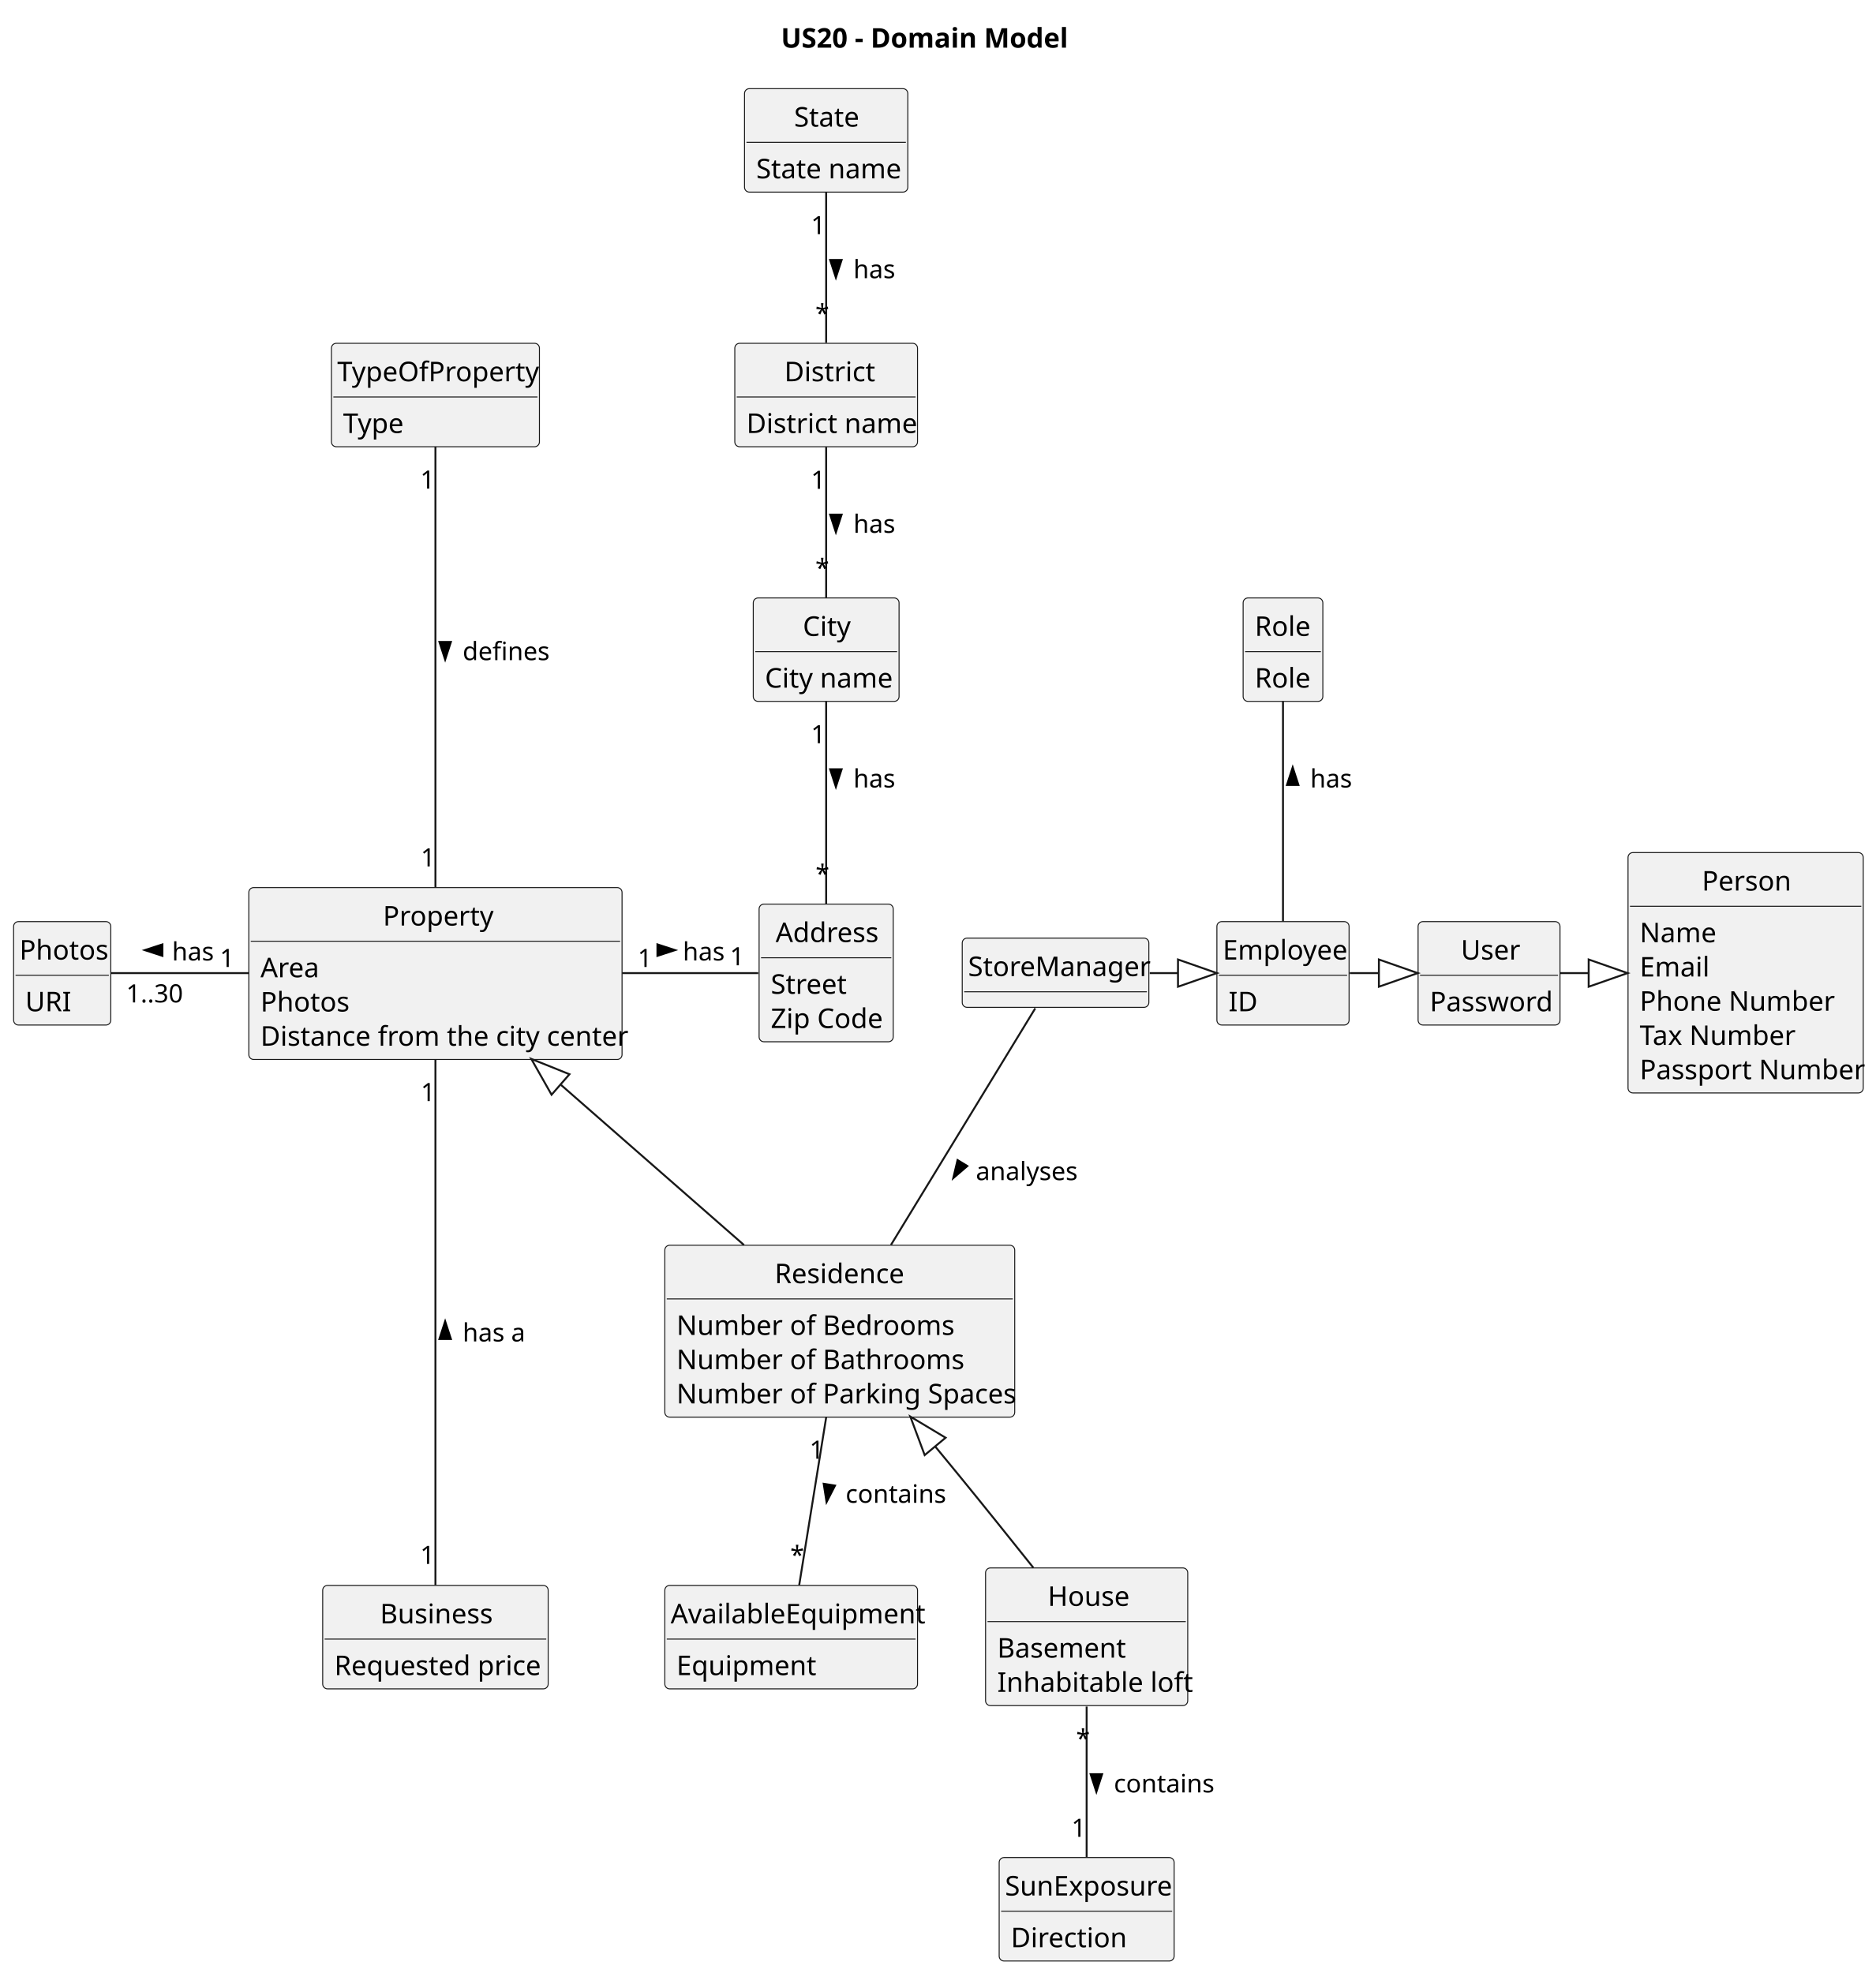
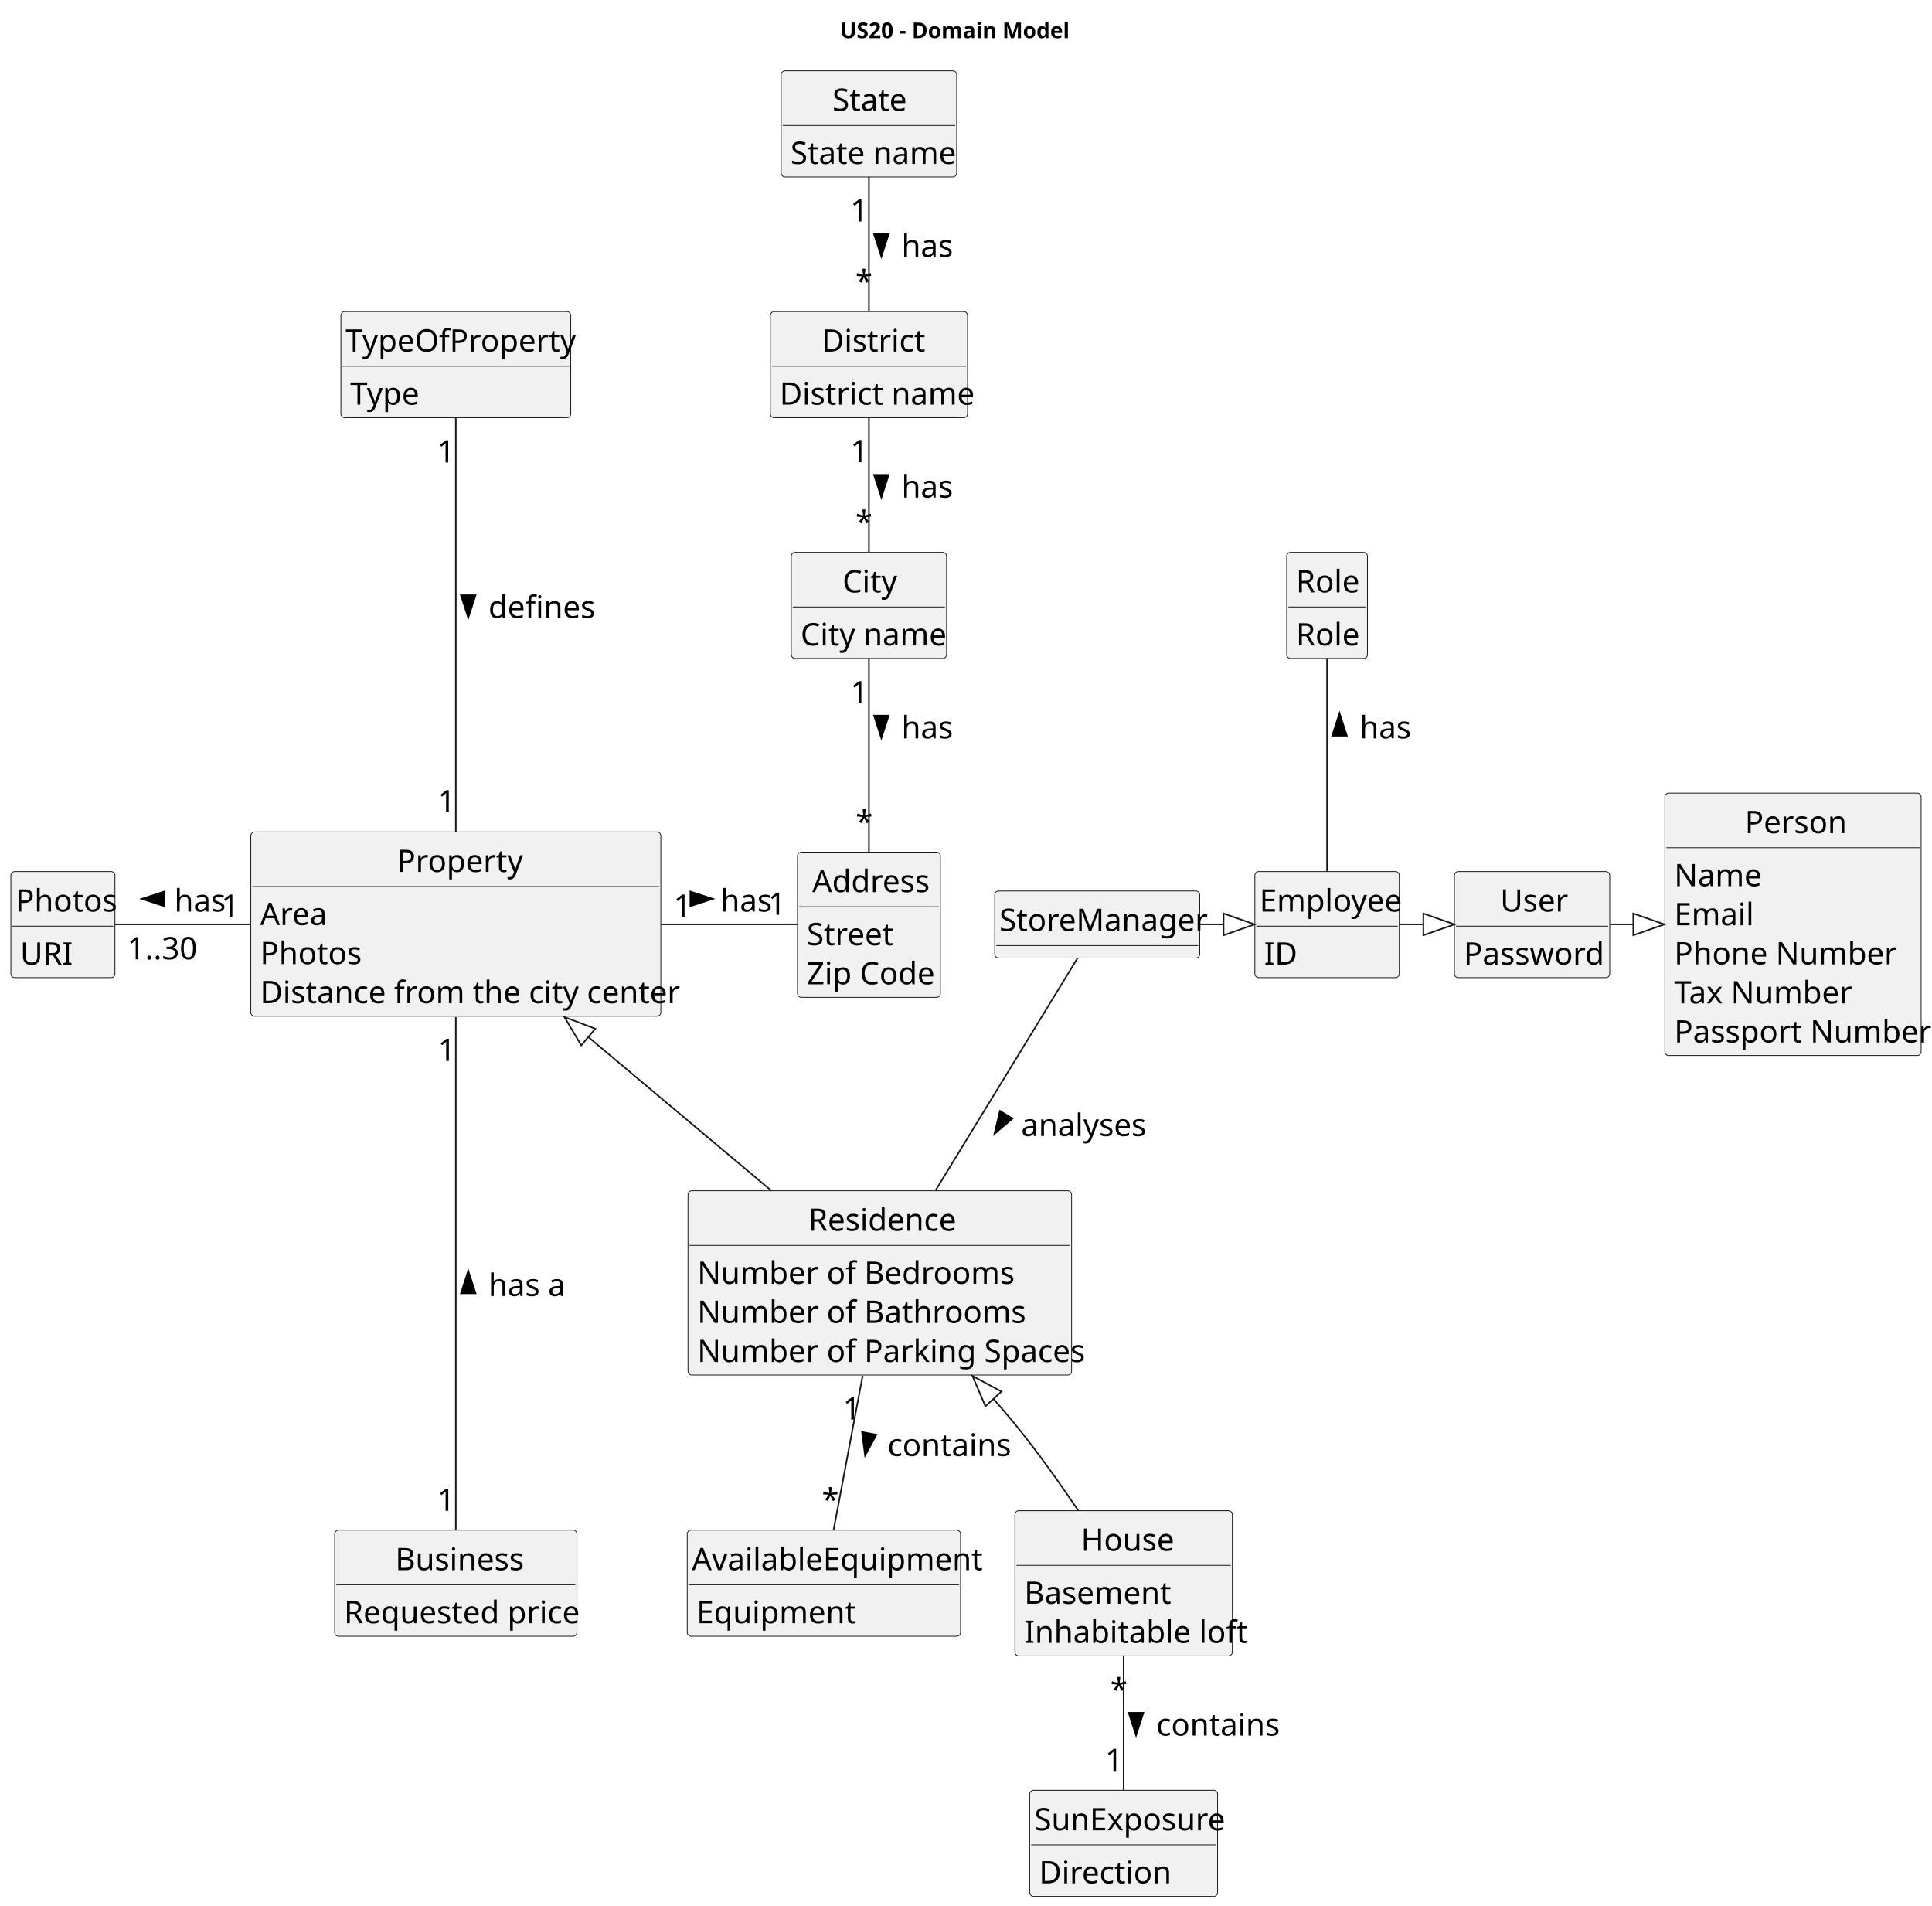
- <svg xmlns="http://www.w3.org/2000/svg" contentStyleType="text/css" height="1015px" preserveAspectRatio="none" style="width:965px;height:1015px;background:#FFFFFF;" version="1.1" viewBox="0 0 965 1015" width="965px" zoomAndPan="magnify">
+ <svg xmlns="http://www.w3.org/2000/svg" contentStyleType="text/css" height="1227px" preserveAspectRatio="none" style="width:1244px;height:1227px;background:#FFFFFF;" version="1.1" viewBox="0 0 1244 1227" width="1244px" zoomAndPan="magnify">
  <defs />
  <g>
-     <rect fill="none" height="27.609" id="_title" style="stroke:none;stroke-width:1.0;" width="158" x="396.75" y="5" />
-     <text fill="#000000" font-family="sans-serif" font-size="14" font-weight="bold" lengthAdjust="spacing" textLength="148" x="401.75" y="24.533">US20 - Domain Model</text>
+     <text fill="#000000" font-family="sans-serif" font-size="14" font-weight="bold" lengthAdjust="spacing" textLength="148" x="541" y="24.533">US20 - Domain Model</text>
    <g id="elem_Employee">
-       <rect codeLine="13" fill="#F1F1F1" height="53.219" id="Employee" rx="2.5" ry="2.5" style="stroke:#181818;stroke-width:0.5;" width="68" x="626" y="474.109" />
-       <text fill="#000000" font-family="sans-serif" font-size="14" lengthAdjust="spacing" textLength="62" x="629" y="493.643">Employee</text>
-       <line style="stroke:#181818;stroke-width:0.5;" x1="627" x2="693" y1="501.719" y2="501.719" />
-       <text fill="#000000" font-family="sans-serif" font-size="14" lengthAdjust="spacing" textLength="13" x="632" y="520.252">ID</text>
+       <rect codeLine="13" fill="#F1F1F1" height="68.312" id="Employee" rx="2.5" ry="2.5" style="stroke:#181818;stroke-width:0.5;" width="93" x="808" y="561.109" />
+       <text fill="#000000" font-family="sans-serif" font-size="20" lengthAdjust="spacing" textLength="87" x="811" y="586.871">Employee</text>
+       <line style="stroke:#181818;stroke-width:0.5;" x1="809" x2="900" y1="596.266" y2="596.266" />
+       <text fill="#000000" font-family="sans-serif" font-size="20" lengthAdjust="spacing" textLength="20" x="814" y="621.027">ID</text>
    </g>
    <g id="elem_Role">
-       <rect codeLine="17" fill="#F1F1F1" height="53.219" id="Role" rx="2.5" ry="2.5" style="stroke:#181818;stroke-width:0.5;" width="41" x="639.5" y="307.609" />
-       <text fill="#000000" font-family="sans-serif" font-size="14" lengthAdjust="spacing" textLength="29" x="645.5" y="327.143">Role</text>
-       <line style="stroke:#181818;stroke-width:0.5;" x1="640.5" x2="679.5" y1="335.219" y2="335.219" />
-       <text fill="#000000" font-family="sans-serif" font-size="14" lengthAdjust="spacing" textLength="29" x="645.5" y="353.752">Role</text>
+       <rect codeLine="17" fill="#F1F1F1" height="68.312" id="Role" rx="2.5" ry="2.5" style="stroke:#181818;stroke-width:0.5;" width="52" x="828.5" y="355.609" />
+       <text fill="#000000" font-family="sans-serif" font-size="20" lengthAdjust="spacing" textLength="40" x="834.5" y="381.371">Role</text>
+       <line style="stroke:#181818;stroke-width:0.5;" x1="829.5" x2="879.5" y1="390.766" y2="390.766" />
+       <text fill="#000000" font-family="sans-serif" font-size="20" lengthAdjust="spacing" textLength="40" x="834.5" y="415.527">Role</text>
    </g>
    <g id="elem_StoreManager">
-       <rect codeLine="21" fill="#F1F1F1" height="35.609" id="StoreManager" rx="2.5" ry="2.5" style="stroke:#181818;stroke-width:0.5;" width="96" x="495" y="482.609" />
-       <text fill="#000000" font-family="sans-serif" font-size="14" lengthAdjust="spacing" textLength="90" x="498" y="502.143">StoreManager</text>
-       <line style="stroke:#181818;stroke-width:0.5;" x1="496" x2="590" y1="510.219" y2="510.219" />
+       <rect codeLine="21" fill="#F1F1F1" height="43.156" id="StoreManager" rx="2.5" ry="2.5" style="stroke:#181818;stroke-width:0.5;" width="132" x="640.5" y="573.609" />
+       <text fill="#000000" font-family="sans-serif" font-size="20" lengthAdjust="spacing" textLength="126" x="643.5" y="599.371">StoreManager</text>
+       <line style="stroke:#181818;stroke-width:0.5;" x1="641.5" x2="771.5" y1="608.766" y2="608.766" />
    </g>
    <g id="elem_Residence">
-       <rect codeLine="25" fill="#F1F1F1" height="88.438" id="Residence" rx="2.5" ry="2.5" style="stroke:#181818;stroke-width:0.5;" width="180" x="342" y="640.609" />
-       <text fill="#000000" font-family="sans-serif" font-size="14" lengthAdjust="spacing" textLength="67" x="398.5" y="660.143">Residence</text>
-       <line style="stroke:#181818;stroke-width:0.5;" x1="343" x2="521" y1="668.219" y2="668.219" />
-       <text fill="#000000" font-family="sans-serif" font-size="14" lengthAdjust="spacing" textLength="133" x="348" y="686.752">Number of Bedrooms</text>
-       <text fill="#000000" font-family="sans-serif" font-size="14" lengthAdjust="spacing" textLength="137" x="348" y="704.361">Number of Bathrooms</text>
-       <text fill="#000000" font-family="sans-serif" font-size="14" lengthAdjust="spacing" textLength="168" x="348" y="721.971">Number of Parking Spaces</text>
+       <rect codeLine="25" fill="#F1F1F1" height="118.625" id="Residence" rx="2.5" ry="2.5" style="stroke:#181818;stroke-width:0.5;" width="247" x="443" y="766.609" />
+       <text fill="#000000" font-family="sans-serif" font-size="20" lengthAdjust="spacing" textLength="92" x="520.5" y="792.371">Residence</text>
+       <line style="stroke:#181818;stroke-width:0.5;" x1="444" x2="689" y1="801.766" y2="801.766" />
+       <text fill="#000000" font-family="sans-serif" font-size="20" lengthAdjust="spacing" textLength="187" x="449" y="826.527">Number of Bedrooms</text>
+       <text fill="#000000" font-family="sans-serif" font-size="20" lengthAdjust="spacing" textLength="192" x="449" y="851.684">Number of Bathrooms</text>
+       <text fill="#000000" font-family="sans-serif" font-size="20" lengthAdjust="spacing" textLength="235" x="449" y="876.84">Number of Parking Spaces</text>
    </g>
    <g id="elem_Property">
-       <rect codeLine="31" fill="#F1F1F1" height="88.438" id="Property" rx="2.5" ry="2.5" style="stroke:#181818;stroke-width:0.5;" width="192" x="128" y="456.609" />
-       <text fill="#000000" font-family="sans-serif" font-size="14" lengthAdjust="spacing" textLength="54" x="197" y="476.143">Property</text>
-       <line style="stroke:#181818;stroke-width:0.5;" x1="129" x2="319" y1="484.219" y2="484.219" />
-       <text fill="#000000" font-family="sans-serif" font-size="14" lengthAdjust="spacing" textLength="30" x="134" y="502.752">Area</text>
-       <text fill="#000000" font-family="sans-serif" font-size="14" lengthAdjust="spacing" textLength="44" x="134" y="520.361">Photos</text>
-       <text fill="#000000" font-family="sans-serif" font-size="14" lengthAdjust="spacing" textLength="180" x="134" y="537.971">Distance from the city center</text>
+       <rect codeLine="31" fill="#F1F1F1" height="118.625" id="Property" rx="2.5" ry="2.5" style="stroke:#181818;stroke-width:0.5;" width="264" x="161.5" y="535.609" />
+       <text fill="#000000" font-family="sans-serif" font-size="20" lengthAdjust="spacing" textLength="76" x="255.5" y="561.371">Property</text>
+       <line style="stroke:#181818;stroke-width:0.5;" x1="162.5" x2="424.5" y1="570.766" y2="570.766" />
+       <text fill="#000000" font-family="sans-serif" font-size="20" lengthAdjust="spacing" textLength="42" x="167.5" y="595.527">Area</text>
+       <text fill="#000000" font-family="sans-serif" font-size="20" lengthAdjust="spacing" textLength="61" x="167.5" y="620.684">Photos</text>
+       <text fill="#000000" font-family="sans-serif" font-size="20" lengthAdjust="spacing" textLength="252" x="167.5" y="645.84">Distance from the city center</text>
    </g>
    <g id="elem_TypeOfProperty">
-       <rect codeLine="37" fill="#F1F1F1" height="53.219" id="TypeOfProperty" rx="2.5" ry="2.5" style="stroke:#181818;stroke-width:0.5;" width="107" x="170.5" y="176.609" />
-       <text fill="#000000" font-family="sans-serif" font-size="14" lengthAdjust="spacing" textLength="101" x="173.5" y="196.143">TypeOfProperty</text>
-       <line style="stroke:#181818;stroke-width:0.5;" x1="171.5" x2="276.5" y1="204.219" y2="204.219" />
-       <text fill="#000000" font-family="sans-serif" font-size="14" lengthAdjust="spacing" textLength="32" x="176.5" y="222.752">Type</text>
+       <rect codeLine="37" fill="#F1F1F1" height="68.312" id="TypeOfProperty" rx="2.5" ry="2.5" style="stroke:#181818;stroke-width:0.5;" width="148" x="219.5" y="200.609" />
+       <text fill="#000000" font-family="sans-serif" font-size="20" lengthAdjust="spacing" textLength="142" x="222.5" y="226.371">TypeOfProperty</text>
+       <line style="stroke:#181818;stroke-width:0.5;" x1="220.5" x2="366.5" y1="235.766" y2="235.766" />
+       <text fill="#000000" font-family="sans-serif" font-size="20" lengthAdjust="spacing" textLength="44" x="225.5" y="260.527">Type</text>
    </g>
    <g id="elem_Photos">
-       <rect codeLine="41" fill="#F1F1F1" height="53.219" id="Photos" rx="2.5" ry="2.5" style="stroke:#181818;stroke-width:0.5;" width="50" x="7" y="474.109" />
-       <text fill="#000000" font-family="sans-serif" font-size="14" lengthAdjust="spacing" textLength="44" x="10" y="493.643">Photos</text>
-       <line style="stroke:#181818;stroke-width:0.5;" x1="8" x2="56" y1="501.719" y2="501.719" />
-       <text fill="#000000" font-family="sans-serif" font-size="14" lengthAdjust="spacing" textLength="22" x="13" y="520.252">URI</text>
+       <rect codeLine="41" fill="#F1F1F1" height="68.312" id="Photos" rx="2.5" ry="2.5" style="stroke:#181818;stroke-width:0.5;" width="67" x="7" y="561.109" />
+       <text fill="#000000" font-family="sans-serif" font-size="20" lengthAdjust="spacing" textLength="61" x="10" y="586.871">Photos</text>
+       <line style="stroke:#181818;stroke-width:0.5;" x1="8" x2="73" y1="596.266" y2="596.266" />
+       <text fill="#000000" font-family="sans-serif" font-size="20" lengthAdjust="spacing" textLength="33" x="13" y="621.027">URI</text>
    </g>
    <g id="elem_House">
-       <rect codeLine="45" fill="#F1F1F1" height="70.828" id="House" rx="2.5" ry="2.5" style="stroke:#181818;stroke-width:0.5;" width="104" x="507" y="806.609" />
-       <text fill="#000000" font-family="sans-serif" font-size="14" lengthAdjust="spacing" textLength="40" x="539" y="826.143">House</text>
-       <line style="stroke:#181818;stroke-width:0.5;" x1="508" x2="610" y1="834.219" y2="834.219" />
-       <text fill="#000000" font-family="sans-serif" font-size="14" lengthAdjust="spacing" textLength="63" x="513" y="852.752">Basement</text>
-       <text fill="#000000" font-family="sans-serif" font-size="14" lengthAdjust="spacing" textLength="92" x="513" y="870.361">Inhabitable loft</text>
+       <rect codeLine="45" fill="#F1F1F1" height="93.469" id="House" rx="2.5" ry="2.5" style="stroke:#181818;stroke-width:0.5;" width="140" x="653.5" y="972.609" />
+       <text fill="#000000" font-family="sans-serif" font-size="20" lengthAdjust="spacing" textLength="55" x="696" y="998.371">House</text>
+       <line style="stroke:#181818;stroke-width:0.5;" x1="654.5" x2="792.5" y1="1007.766" y2="1007.766" />
+       <text fill="#000000" font-family="sans-serif" font-size="20" lengthAdjust="spacing" textLength="88" x="659.5" y="1032.527">Basement</text>
+       <text fill="#000000" font-family="sans-serif" font-size="20" lengthAdjust="spacing" textLength="128" x="659.5" y="1057.684">Inhabitable loft</text>
    </g>
    <g id="elem_SunExposure">
-       <rect codeLine="50" fill="#F1F1F1" height="53.219" id="SunExposure" rx="2.5" ry="2.5" style="stroke:#181818;stroke-width:0.5;" width="90" x="514" y="955.609" />
-       <text fill="#000000" font-family="sans-serif" font-size="14" lengthAdjust="spacing" textLength="84" x="517" y="975.143">SunExposure</text>
-       <line style="stroke:#181818;stroke-width:0.5;" x1="515" x2="603" y1="983.219" y2="983.219" />
-       <text fill="#000000" font-family="sans-serif" font-size="14" lengthAdjust="spacing" textLength="56" x="520" y="1001.752">Direction</text>
+       <rect codeLine="50" fill="#F1F1F1" height="68.312" id="SunExposure" rx="2.5" ry="2.5" style="stroke:#181818;stroke-width:0.5;" width="121" x="663" y="1152.609" />
+       <text fill="#000000" font-family="sans-serif" font-size="20" lengthAdjust="spacing" textLength="115" x="666" y="1178.371">SunExposure</text>
+       <line style="stroke:#181818;stroke-width:0.5;" x1="664" x2="783" y1="1187.766" y2="1187.766" />
+       <text fill="#000000" font-family="sans-serif" font-size="20" lengthAdjust="spacing" textLength="77" x="669" y="1212.527">Direction</text>
    </g>
    <g id="elem_AvailableEquipment">
-       <rect codeLine="54" fill="#F1F1F1" height="53.219" id="AvailableEquipment" rx="2.5" ry="2.5" style="stroke:#181818;stroke-width:0.5;" width="130" x="342" y="815.609" />
-       <text fill="#000000" font-family="sans-serif" font-size="14" lengthAdjust="spacing" textLength="124" x="345" y="835.143">AvailableEquipment</text>
-       <line style="stroke:#181818;stroke-width:0.5;" x1="343" x2="471" y1="843.219" y2="843.219" />
-       <text fill="#000000" font-family="sans-serif" font-size="14" lengthAdjust="spacing" textLength="67" x="348" y="861.752">Equipment</text>
+       <rect codeLine="54" fill="#F1F1F1" height="68.312" id="AvailableEquipment" rx="2.5" ry="2.5" style="stroke:#181818;stroke-width:0.5;" width="176" x="442.5" y="985.109" />
+       <text fill="#000000" font-family="sans-serif" font-size="20" lengthAdjust="spacing" textLength="170" x="445.5" y="1010.871">AvailableEquipment</text>
+       <line style="stroke:#181818;stroke-width:0.5;" x1="443.5" x2="617.5" y1="1020.266" y2="1020.266" />
+       <text fill="#000000" font-family="sans-serif" font-size="20" lengthAdjust="spacing" textLength="92" x="448.5" y="1045.027">Equipment</text>
    </g>
    <g id="elem_User">
-       <rect codeLine="58" fill="#F1F1F1" height="53.219" id="User" rx="2.5" ry="2.5" style="stroke:#181818;stroke-width:0.5;" width="73" x="729.5" y="474.109" />
-       <text fill="#000000" font-family="sans-serif" font-size="14" lengthAdjust="spacing" textLength="29" x="751.5" y="493.643">User</text>
-       <line style="stroke:#181818;stroke-width:0.5;" x1="730.5" x2="801.5" y1="501.719" y2="501.719" />
-       <text fill="#000000" font-family="sans-serif" font-size="14" lengthAdjust="spacing" textLength="61" x="735.5" y="520.252">Password</text>
+       <rect codeLine="58" fill="#F1F1F1" height="68.312" id="User" rx="2.5" ry="2.5" style="stroke:#181818;stroke-width:0.5;" width="100" x="936.5" y="561.109" />
+       <text fill="#000000" font-family="sans-serif" font-size="20" lengthAdjust="spacing" textLength="41" x="966" y="586.871">User</text>
+       <line style="stroke:#181818;stroke-width:0.5;" x1="937.5" x2="1035.5" y1="596.266" y2="596.266" />
+       <text fill="#000000" font-family="sans-serif" font-size="20" lengthAdjust="spacing" textLength="88" x="942.5" y="621.027">Password</text>
    </g>
    <g id="elem_Person">
-       <rect codeLine="62" fill="#F1F1F1" height="123.656" id="Person" rx="2.5" ry="2.5" style="stroke:#181818;stroke-width:0.5;" width="121" x="837.5" y="438.609" />
-       <text fill="#000000" font-family="sans-serif" font-size="14" lengthAdjust="spacing" textLength="45" x="875.5" y="458.143">Person</text>
-       <line style="stroke:#181818;stroke-width:0.5;" x1="838.5" x2="957.5" y1="466.219" y2="466.219" />
-       <text fill="#000000" font-family="sans-serif" font-size="14" lengthAdjust="spacing" textLength="36" x="843.5" y="484.752">Name</text>
-       <text fill="#000000" font-family="sans-serif" font-size="14" lengthAdjust="spacing" textLength="34" x="843.5" y="502.361">Email</text>
-       <text fill="#000000" font-family="sans-serif" font-size="14" lengthAdjust="spacing" textLength="94" x="843.5" y="519.971">Phone Number</text>
-       <text fill="#000000" font-family="sans-serif" font-size="14" lengthAdjust="spacing" textLength="76" x="843.5" y="537.58">Tax Number</text>
-       <text fill="#000000" font-family="sans-serif" font-size="14" lengthAdjust="spacing" textLength="109" x="843.5" y="555.189">Passport Number</text>
+       <rect codeLine="62" fill="#F1F1F1" height="168.938" id="Person" rx="2.5" ry="2.5" style="stroke:#181818;stroke-width:0.5;" width="165" x="1072" y="510.609" />
+       <text fill="#000000" font-family="sans-serif" font-size="20" lengthAdjust="spacing" textLength="62" x="1123.5" y="536.371">Person</text>
+       <line style="stroke:#181818;stroke-width:0.5;" x1="1073" x2="1236" y1="545.766" y2="545.766" />
+       <text fill="#000000" font-family="sans-serif" font-size="20" lengthAdjust="spacing" textLength="51" x="1078" y="570.527">Name</text>
+       <text fill="#000000" font-family="sans-serif" font-size="20" lengthAdjust="spacing" textLength="48" x="1078" y="595.684">Email</text>
+       <text fill="#000000" font-family="sans-serif" font-size="20" lengthAdjust="spacing" textLength="129" x="1078" y="620.84">Phone Number</text>
+       <text fill="#000000" font-family="sans-serif" font-size="20" lengthAdjust="spacing" textLength="106" x="1078" y="645.996">Tax Number</text>
+       <text fill="#000000" font-family="sans-serif" font-size="20" lengthAdjust="spacing" textLength="153" x="1078" y="671.152">Passport Number</text>
    </g>
    <g id="elem_Address">
-       <rect codeLine="70" fill="#F1F1F1" height="70.828" id="Address" rx="2.5" ry="2.5" style="stroke:#181818;stroke-width:0.5;" width="69" x="390.5" y="465.109" />
-       <text fill="#000000" font-family="sans-serif" font-size="14" lengthAdjust="spacing" textLength="52" x="399" y="484.643">Address</text>
-       <line style="stroke:#181818;stroke-width:0.5;" x1="391.5" x2="458.5" y1="492.719" y2="492.719" />
-       <text fill="#000000" font-family="sans-serif" font-size="14" lengthAdjust="spacing" textLength="38" x="396.5" y="511.252">Street</text>
-       <text fill="#000000" font-family="sans-serif" font-size="14" lengthAdjust="spacing" textLength="57" x="396.5" y="528.861">Zip Code</text>
+       <rect codeLine="70" fill="#F1F1F1" height="93.469" id="Address" rx="2.5" ry="2.5" style="stroke:#181818;stroke-width:0.5;" width="92" x="513.5" y="548.609" />
+       <text fill="#000000" font-family="sans-serif" font-size="20" lengthAdjust="spacing" textLength="73" x="523" y="574.371">Address</text>
+       <line style="stroke:#181818;stroke-width:0.5;" x1="514.5" x2="604.5" y1="583.766" y2="583.766" />
+       <text fill="#000000" font-family="sans-serif" font-size="20" lengthAdjust="spacing" textLength="54" x="519.5" y="608.527">Street</text>
+       <text fill="#000000" font-family="sans-serif" font-size="20" lengthAdjust="spacing" textLength="80" x="519.5" y="633.684">Zip Code</text>
    </g>
    <g id="elem_City">
-       <rect codeLine="75" fill="#F1F1F1" height="53.219" id="City" rx="2.5" ry="2.5" style="stroke:#181818;stroke-width:0.5;" width="75" x="387.5" y="307.609" />
-       <text fill="#000000" font-family="sans-serif" font-size="14" lengthAdjust="spacing" textLength="24" x="413" y="327.143">City</text>
-       <line style="stroke:#181818;stroke-width:0.5;" x1="388.5" x2="461.5" y1="335.219" y2="335.219" />
-       <text fill="#000000" font-family="sans-serif" font-size="14" lengthAdjust="spacing" textLength="63" x="393.5" y="353.752">City name</text>
+       <rect codeLine="75" fill="#F1F1F1" height="68.312" id="City" rx="2.5" ry="2.5" style="stroke:#181818;stroke-width:0.5;" width="100" x="509.5" y="355.609" />
+       <text fill="#000000" font-family="sans-serif" font-size="20" lengthAdjust="spacing" textLength="34" x="542.5" y="381.371">City</text>
+       <line style="stroke:#181818;stroke-width:0.5;" x1="510.5" x2="608.5" y1="390.766" y2="390.766" />
+       <text fill="#000000" font-family="sans-serif" font-size="20" lengthAdjust="spacing" textLength="88" x="515.5" y="415.527">City name</text>
    </g>
    <g id="elem_District">
-       <rect codeLine="79" fill="#F1F1F1" height="53.219" id="District" rx="2.5" ry="2.5" style="stroke:#181818;stroke-width:0.5;" width="94" x="378" y="176.609" />
-       <text fill="#000000" font-family="sans-serif" font-size="14" lengthAdjust="spacing" textLength="43" x="403.5" y="196.143">District</text>
-       <line style="stroke:#181818;stroke-width:0.5;" x1="379" x2="471" y1="204.219" y2="204.219" />
-       <text fill="#000000" font-family="sans-serif" font-size="14" lengthAdjust="spacing" textLength="82" x="384" y="222.752">District name</text>
+       <rect codeLine="79" fill="#F1F1F1" height="68.312" id="District" rx="2.5" ry="2.5" style="stroke:#181818;stroke-width:0.5;" width="127" x="496" y="200.609" />
+       <text fill="#000000" font-family="sans-serif" font-size="20" lengthAdjust="spacing" textLength="61" x="529" y="226.371">District</text>
+       <line style="stroke:#181818;stroke-width:0.5;" x1="497" x2="622" y1="235.766" y2="235.766" />
+       <text fill="#000000" font-family="sans-serif" font-size="20" lengthAdjust="spacing" textLength="115" x="502" y="260.527">District name</text>
    </g>
    <g id="elem_State">
-       <rect codeLine="83" fill="#F1F1F1" height="53.219" id="State" rx="2.5" ry="2.5" style="stroke:#181818;stroke-width:0.5;" width="84" x="383" y="45.609" />
-       <text fill="#000000" font-family="sans-serif" font-size="14" lengthAdjust="spacing" textLength="33" x="408.5" y="65.143">State</text>
-       <line style="stroke:#181818;stroke-width:0.5;" x1="384" x2="466" y1="73.219" y2="73.219" />
-       <text fill="#000000" font-family="sans-serif" font-size="14" lengthAdjust="spacing" textLength="72" x="389" y="91.752">State name</text>
+       <rect codeLine="83" fill="#F1F1F1" height="68.312" id="State" rx="2.5" ry="2.5" style="stroke:#181818;stroke-width:0.5;" width="113" x="503" y="45.609" />
+       <text fill="#000000" font-family="sans-serif" font-size="20" lengthAdjust="spacing" textLength="47" x="536" y="71.371">State</text>
+       <line style="stroke:#181818;stroke-width:0.5;" x1="504" x2="615" y1="80.766" y2="80.766" />
+       <text fill="#000000" font-family="sans-serif" font-size="20" lengthAdjust="spacing" textLength="101" x="509" y="105.527">State name</text>
    </g>
    <g id="elem_Business">
-       <rect codeLine="87" fill="#F1F1F1" height="53.219" id="Business" rx="2.5" ry="2.5" style="stroke:#181818;stroke-width:0.5;" width="116" x="166" y="815.609" />
-       <text fill="#000000" font-family="sans-serif" font-size="14" lengthAdjust="spacing" textLength="57" x="195.5" y="835.143">Business</text>
-       <line style="stroke:#181818;stroke-width:0.5;" x1="167" x2="281" y1="843.219" y2="843.219" />
-       <text fill="#000000" font-family="sans-serif" font-size="14" lengthAdjust="spacing" textLength="104" x="172" y="861.752">Requested price</text>
+       <rect codeLine="87" fill="#F1F1F1" height="68.312" id="Business" rx="2.5" ry="2.5" style="stroke:#181818;stroke-width:0.5;" width="156" x="215.5" y="985.109" />
+       <text fill="#000000" font-family="sans-serif" font-size="20" lengthAdjust="spacing" textLength="78" x="254.5" y="1010.871">Business</text>
+       <line style="stroke:#181818;stroke-width:0.5;" x1="216.5" x2="370.5" y1="1020.266" y2="1020.266" />
+       <text fill="#000000" font-family="sans-serif" font-size="20" lengthAdjust="spacing" textLength="144" x="221.5" y="1045.027">Requested price</text>
    </g>
    <g id="link_StoreManager_Employee">
-       <path codeLine="92" d="M591.45,500.609 C596.21,500.609 600.98,500.609 605.75,500.609 " fill="none" id="StoreManager-to-Employee" style="stroke:#181818;stroke-width:1.0;" />
-       <polygon fill="none" points="605.99,493.609,625.99,500.609,605.99,507.609,605.99,493.609" style="stroke:#181818;stroke-width:1.0;" />
+       <path codeLine="92" d="M772.7,595.109 C777.73,595.109 782.76,595.109 787.8,595.109 " fill="none" id="StoreManager-to-Employee" style="stroke:#181818;stroke-width:1.0;" />
+       <polygon fill="none" points="787.85,588.109,807.85,595.109,787.85,602.109,787.85,588.109" style="stroke:#181818;stroke-width:1.0;" />
    </g>
    <g id="link_Role_Employee">
-       <path codeLine="93" d="M660,360.809 C660,391.719 660,443.259 660,474.089 " fill="none" id="Role-Employee" style="stroke:#181818;stroke-width:1.0;" />
-       <polygon fill="#000000" points="665,394.785,662.061,403.83,667.939,403.83,665,394.785" style="stroke:#000000;stroke-width:1.0;" />
-       <text fill="#000000" font-family="sans-serif" font-size="13" lengthAdjust="spacing" textLength="21" x="674" y="405.104">has</text>
+       <path codeLine="93" d="M854.5,423.759 C854.5,461.599 854.5,523.139 854.5,560.979 " fill="none" id="Role-Employee" style="stroke:#181818;stroke-width:1.0;" />
+       <polygon fill="#000000" points="862.5,459.188,857.798,473.66,867.202,473.66,862.5,459.188" style="stroke:#000000;stroke-width:1.0;" />
+       <text fill="#000000" font-family="sans-serif" font-size="20" lengthAdjust="spacing" textLength="31" x="875.5" y="475.371">has</text>
    </g>
    <g id="link_User_Person">
-       <path codeLine="94" d="M802.61,500.609 C807.48,500.609 812.36,500.609 817.23,500.609 " fill="none" id="User-to-Person" style="stroke:#181818;stroke-width:1.0;" />
-       <polygon fill="none" points="817.26,493.609,837.26,500.609,817.26,507.609,817.26,493.609" style="stroke:#181818;stroke-width:1.0;" />
+       <path codeLine="94" d="M1036.7,595.109 C1041.62,595.109 1046.54,595.109 1051.46,595.109 " fill="none" id="User-to-Person" style="stroke:#181818;stroke-width:1.0;" />
+       <polygon fill="none" points="1051.67,588.109,1071.67,595.109,1051.67,602.109,1051.67,588.109" style="stroke:#181818;stroke-width:1.0;" />
    </g>
    <g id="link_Employee_User">
-       <path codeLine="95" d="M694.37,500.609 C699.29,500.609 704.2,500.609 709.12,500.609 " fill="none" id="Employee-to-User" style="stroke:#181818;stroke-width:1.0;" />
-       <polygon fill="none" points="709.34,493.609,729.34,500.609,709.34,507.609,709.34,493.609" style="stroke:#181818;stroke-width:1.0;" />
+       <path codeLine="95" d="M901.16,595.109 C906.22,595.109 911.29,595.109 916.35,595.109 " fill="none" id="Employee-to-User" style="stroke:#181818;stroke-width:1.0;" />
+       <polygon fill="none" points="916.5,588.109,936.5,595.109,916.5,602.109,916.5,588.109" style="stroke:#181818;stroke-width:1.0;" />
    </g>
    <g id="link_District_City">
-       <path codeLine="97" d="M425,229.909 C425,252.399 425,284.869 425,307.359 " fill="none" id="District-City" style="stroke:#181818;stroke-width:1.0;" />
-       <polygon fill="#000000" points="430,273.785,432.939,264.74,427.061,264.74,430,273.785" style="stroke:#000000;stroke-width:1.0;" />
-       <text fill="#000000" font-family="sans-serif" font-size="13" lengthAdjust="spacing" textLength="21" x="439" y="274.104">has</text>
-       <text fill="#000000" font-family="sans-serif" font-size="13" lengthAdjust="spacing" textLength="7" x="417.191" y="251.467">1</text>
-       <text fill="#000000" font-family="sans-serif" font-size="13" lengthAdjust="spacing" textLength="5" x="419.422" y="296.834">*</text>
+       <path codeLine="97" d="M559.5,268.809 C559.5,294.469 559.5,329.829 559.5,355.479 " fill="none" id="District-City" style="stroke:#181818;stroke-width:1.0;" />
+       <polygon fill="#000000" points="567.5,320.188,572.202,305.715,562.798,305.715,567.5,320.188" style="stroke:#000000;stroke-width:1.0;" />
+       <text fill="#000000" font-family="sans-serif" font-size="20" lengthAdjust="spacing" textLength="31" x="580.5" y="320.371">has</text>
+       <text fill="#000000" font-family="sans-serif" font-size="20" lengthAdjust="spacing" textLength="11" x="547.555" y="297.584">1</text>
+       <text fill="#000000" font-family="sans-serif" font-size="20" lengthAdjust="spacing" textLength="8" x="550.812" y="343.213">*</text>
    </g>
    <g id="link_State_District">
-       <path codeLine="98" d="M425,98.909 C425,121.399 425,153.869 425,176.359 " fill="none" id="State-District" style="stroke:#181818;stroke-width:1.0;" />
-       <polygon fill="#000000" points="430,142.785,432.939,133.74,427.061,133.74,430,142.785" style="stroke:#000000;stroke-width:1.0;" />
-       <text fill="#000000" font-family="sans-serif" font-size="13" lengthAdjust="spacing" textLength="21" x="439" y="143.105">has</text>
-       <text fill="#000000" font-family="sans-serif" font-size="13" lengthAdjust="spacing" textLength="7" x="417.191" y="120.467">1</text>
-       <text fill="#000000" font-family="sans-serif" font-size="13" lengthAdjust="spacing" textLength="5" x="419.422" y="165.834">*</text>
+       <path codeLine="98" d="M559.5,113.809 C559.5,139.469 559.5,174.829 559.5,200.479 " fill="none" id="State-District" style="stroke:#181818;stroke-width:1.0;" />
+       <polygon fill="#000000" points="567.5,165.188,572.202,150.715,562.798,150.715,567.5,165.188" style="stroke:#000000;stroke-width:1.0;" />
+       <text fill="#000000" font-family="sans-serif" font-size="20" lengthAdjust="spacing" textLength="31" x="580.5" y="165.371">has</text>
+       <text fill="#000000" font-family="sans-serif" font-size="20" lengthAdjust="spacing" textLength="11" x="547.555" y="142.584">1</text>
+       <text fill="#000000" font-family="sans-serif" font-size="20" lengthAdjust="spacing" textLength="8" x="550.812" y="188.213">*</text>
    </g>
    <g id="link_City_Address">
-       <path codeLine="99" d="M425,360.809 C425,388.829 425,433.799 425,464.919 " fill="none" id="City-Address" style="stroke:#181818;stroke-width:1.0;" />
-       <polygon fill="#000000" points="430,404.785,432.939,395.74,427.061,395.74,430,404.785" style="stroke:#000000;stroke-width:1.0;" />
-       <text fill="#000000" font-family="sans-serif" font-size="13" lengthAdjust="spacing" textLength="21" x="439" y="405.104">has</text>
-       <text fill="#000000" font-family="sans-serif" font-size="13" lengthAdjust="spacing" textLength="7" x="417.191" y="382.344">1</text>
-       <text fill="#000000" font-family="sans-serif" font-size="13" lengthAdjust="spacing" textLength="5" x="419.523" y="454.136">*</text>
+       <path codeLine="99" d="M559.5,423.759 C559.5,457.659 559.5,510.579 559.5,548.429 " fill="none" id="City-Address" style="stroke:#181818;stroke-width:1.0;" />
+       <polygon fill="#000000" points="567.5,475.188,572.202,460.715,562.798,460.715,567.5,475.188" style="stroke:#000000;stroke-width:1.0;" />
+       <text fill="#000000" font-family="sans-serif" font-size="20" lengthAdjust="spacing" textLength="31" x="580.5" y="475.371">has</text>
+       <text fill="#000000" font-family="sans-serif" font-size="20" lengthAdjust="spacing" textLength="11" x="547.52" y="452.817">1</text>
+       <text fill="#000000" font-family="sans-serif" font-size="20" lengthAdjust="spacing" textLength="8" x="550.962" y="536.218">*</text>
    </g>
    <g id="link_Property_Business">
-       <path codeLine="101" d="M224,544.949 C224,616.639 224,757.699 224,815.489 " fill="none" id="Property-Business" style="stroke:#181818;stroke-width:1.0;" />
-       <polygon fill="#000000" points="229,679.785,226.061,688.83,231.939,688.83,229,679.785" style="stroke:#000000;stroke-width:1.0;" />
-       <text fill="#000000" font-family="sans-serif" font-size="13" lengthAdjust="spacing" textLength="32" x="238" y="690.105">has a</text>
-       <text fill="#000000" font-family="sans-serif" font-size="13" lengthAdjust="spacing" textLength="7" x="216.464" y="566.452">1</text>
-       <text fill="#000000" font-family="sans-serif" font-size="13" lengthAdjust="spacing" textLength="7" x="216.147" y="804.562">1</text>
+       <path codeLine="101" d="M293.5,654.789 C293.5,744.699 293.5,913.619 293.5,984.959 " fill="none" id="Property-Business" style="stroke:#181818;stroke-width:1.0;" />
+       <polygon fill="#000000" points="301.5,818.188,296.798,832.66,306.202,832.66,301.5,818.188" style="stroke:#000000;stroke-width:1.0;" />
+       <text fill="#000000" font-family="sans-serif" font-size="20" lengthAdjust="spacing" textLength="48" x="314.5" y="834.371">has a</text>
+       <text fill="#000000" font-family="sans-serif" font-size="20" lengthAdjust="spacing" textLength="11" x="281.933" y="683.022">1</text>
+       <text fill="#000000" font-family="sans-serif" font-size="20" lengthAdjust="spacing" textLength="11" x="281.555" y="972.69">1</text>
    </g>
    <g id="link_Residence_House">
-       <path codeLine="102" d="M481.11,744.159 C485.15,749.039 489.15,753.899 493,758.609 C505.77,774.229 519.75,791.659 531.55,806.459 " fill="none" id="Residence-backto-House" style="stroke:#181818;stroke-width:1.0;" />
-       <polygon fill="none" points="475.68,748.569,468.28,728.719,486.44,739.629,475.68,748.569" style="stroke:#181818;stroke-width:1.0;" />
+       <path codeLine="102" d="M639.69,900.639 C644.11,905.629 648.42,910.649 652.5,915.609 C667.22,933.499 682.03,954.339 694.3,972.539 " fill="none" id="Residence-backto-House" style="stroke:#181818;stroke-width:1.0;" />
+       <polygon fill="none" points="634.49,905.339,626.18,885.849,644.83,895.899,634.49,905.339" style="stroke:#181818;stroke-width:1.0;" />
    </g>
    <g id="link_Property_Residence">
-       <path codeLine="103" d="M288.62,558.149 C318.97,584.709 354.57,615.859 382.7,640.469 " fill="none" id="Property-backto-Residence" style="stroke:#181818;stroke-width:1.0;" />
-       <polygon fill="none" points="283.74,563.179,273.29,544.739,292.95,552.639,283.74,563.179" style="stroke:#181818;stroke-width:1.0;" />
+       <path codeLine="103" d="M378.99,667.819 C416.88,699.599 460.88,736.509 496.73,766.589 " fill="none" id="Property-backto-Residence" style="stroke:#181818;stroke-width:1.0;" />
+       <polygon fill="none" points="374.27,672.999,363.45,654.789,383.27,662.279,374.27,672.999" style="stroke:#181818;stroke-width:1.0;" />
    </g>
    <g id="link_Photos_Property">
-       <path codeLine="104" d="M57.1,500.609 C75.5,500.609 101.75,500.609 128,500.609 " fill="none" id="Photos-Property" style="stroke:#181818;stroke-width:1.0;" />
-       <polygon fill="#000000" points="74.5,488.785,83.545,491.724,83.545,485.846,74.5,488.785" style="stroke:#000000;stroke-width:1.0;" />
-       <text fill="#000000" font-family="sans-serif" font-size="13" lengthAdjust="spacing" textLength="21" x="88.5" y="494.104">has</text>
-       <text fill="#000000" font-family="sans-serif" font-size="13" lengthAdjust="spacing" textLength="29" x="64.896" y="515.693">1..30</text>
-       <text fill="#000000" font-family="sans-serif" font-size="13" lengthAdjust="spacing" textLength="7" x="113.071" y="497.464">1</text>
+       <path codeLine="104" d="M74.1,595.109 C97.01,595.109 129,595.109 161.47,595.109 " fill="none" id="Photos-Property" style="stroke:#181818;stroke-width:1.0;" />
+       <polygon fill="#000000" points="91.25,578.688,105.722,583.39,105.722,573.985,91.25,578.688" style="stroke:#000000;stroke-width:1.0;" />
+       <text fill="#000000" font-family="sans-serif" font-size="20" lengthAdjust="spacing" textLength="31" x="112.25" y="586.871">has</text>
+       <text fill="#000000" font-family="sans-serif" font-size="20" lengthAdjust="spacing" textLength="45" x="81.989" y="617.618">1..30</text>
+       <text fill="#000000" font-family="sans-serif" font-size="20" lengthAdjust="spacing" textLength="11" x="142.519" y="590.164">1</text>
    </g>
    <g id="link_House_SunExposure">
-       <path codeLine="105" d="M559,877.929 C559,902.049 559,933.609 559,955.449 " fill="none" id="House-SunExposure" style="stroke:#181818;stroke-width:1.0;" />
-       <polygon fill="#000000" points="564,921.785,566.939,912.74,561.061,912.74,564,921.785" style="stroke:#000000;stroke-width:1.0;" />
-       <text fill="#000000" font-family="sans-serif" font-size="13" lengthAdjust="spacing" textLength="49" x="573" y="922.105">contains</text>
-       <text fill="#000000" font-family="sans-serif" font-size="13" lengthAdjust="spacing" textLength="5" x="553.57" y="899.001">*</text>
-       <text fill="#000000" font-family="sans-serif" font-size="13" lengthAdjust="spacing" textLength="7" x="551.191" y="944.945">1</text>
+       <path codeLine="105" d="M723.5,1065.769 C723.5,1093.229 723.5,1127.559 723.5,1152.429 " fill="none" id="House-SunExposure" style="stroke:#181818;stroke-width:1.0;" />
+       <polygon fill="#000000" points="731.5,1117.188,736.202,1102.715,726.798,1102.715,731.5,1117.188" style="stroke:#000000;stroke-width:1.0;" />
+       <text fill="#000000" font-family="sans-serif" font-size="20" lengthAdjust="spacing" textLength="72" x="744.5" y="1117.371">contains</text>
+       <text fill="#000000" font-family="sans-serif" font-size="20" lengthAdjust="spacing" textLength="8" x="714.938" y="1094.829">*</text>
+       <text fill="#000000" font-family="sans-serif" font-size="20" lengthAdjust="spacing" textLength="11" x="711.555" y="1140.155">1</text>
    </g>
    <g id="link_Property_Address">
-       <path codeLine="106" d="M320.08,500.609 C345.12,500.609 370.51,500.609 390.05,500.609 " fill="none" id="Property-Address" style="stroke:#181818;stroke-width:1.0;" />
-       <polygon fill="#000000" points="347.25,488.785,338.205,485.846,338.205,491.724,347.25,488.785" style="stroke:#000000;stroke-width:1.0;" />
-       <text fill="#000000" font-family="sans-serif" font-size="13" lengthAdjust="spacing" textLength="21" x="351.25" y="494.104">has</text>
-       <text fill="#000000" font-family="sans-serif" font-size="13" lengthAdjust="spacing" textLength="7" x="328.015" y="497.464">1</text>
-       <text fill="#000000" font-family="sans-serif" font-size="13" lengthAdjust="spacing" textLength="7" x="375.48" y="496.581">1</text>
+       <path codeLine="106" d="M425.72,595.109 C457.27,595.109 488.89,595.109 513.45,595.109 " fill="none" id="Property-Address" style="stroke:#181818;stroke-width:1.0;" />
+       <polygon fill="#000000" points="459,578.688,444.528,573.985,444.528,583.39,459,578.688" style="stroke:#000000;stroke-width:1.0;" />
+       <text fill="#000000" font-family="sans-serif" font-size="20" lengthAdjust="spacing" textLength="31" x="464" y="586.871">has</text>
+       <text fill="#000000" font-family="sans-serif" font-size="20" lengthAdjust="spacing" textLength="11" x="433.682" y="590.164">1</text>
+       <text fill="#000000" font-family="sans-serif" font-size="20" lengthAdjust="spacing" textLength="11" x="494.556" y="588.933">1</text>
    </g>
    <g id="link_Residence_AvailableEquipment">
-       <path codeLine="107" d="M425.04,728.929 C420.56,756.779 414.89,792.029 411.12,815.509 " fill="none" id="Residence-AvailableEquipment" style="stroke:#181818;stroke-width:1.0;" />
-       <polygon fill="#000000" points="425.206,772.722,429.544,764.258,423.74,763.325,425.206,772.722" style="stroke:#000000;stroke-width:1.0;" />
-       <text fill="#000000" font-family="sans-serif" font-size="13" lengthAdjust="spacing" textLength="49" x="435" y="773.105">contains</text>
-       <text fill="#000000" font-family="sans-serif" font-size="13" lengthAdjust="spacing" textLength="7" x="416.438" y="750.429">1</text>
-       <text fill="#000000" font-family="sans-serif" font-size="13" lengthAdjust="spacing" textLength="5" x="406.515" y="804.587">*</text>
+       <path codeLine="107" d="M555.45,885.709 C549.32,918.279 541.9,957.619 536.76,984.909 " fill="none" id="Residence-AvailableEquipment" style="stroke:#181818;stroke-width:1.0;" />
+       <polygon fill="#000000" points="557.019,937.049,564.319,923.698,555.077,921.957,557.019,937.049" style="stroke:#000000;stroke-width:1.0;" />
+       <text fill="#000000" font-family="sans-serif" font-size="20" lengthAdjust="spacing" textLength="72" x="571.5" y="937.371">contains</text>
+       <text fill="#000000" font-family="sans-serif" font-size="20" lengthAdjust="spacing" textLength="11" x="542.743" y="913.934">1</text>
+       <text fill="#000000" font-family="sans-serif" font-size="20" lengthAdjust="spacing" textLength="8" x="529.148" y="972.631">*</text>
    </g>
    <g id="link_TypeOfProperty_Property">
-       <path codeLine="108" d="M224,229.819 C224,280.579 224,394.149 224,456.539 " fill="none" id="TypeOfProperty-Property" style="stroke:#181818;stroke-width:1.0;" />
-       <polygon fill="#000000" points="229,339.285,231.939,330.24,226.061,330.24,229,339.285" style="stroke:#000000;stroke-width:1.0;" />
-       <text fill="#000000" font-family="sans-serif" font-size="13" lengthAdjust="spacing" textLength="41" x="238" y="339.604">defines</text>
-       <text fill="#000000" font-family="sans-serif" font-size="13" lengthAdjust="spacing" textLength="7" x="216.191" y="251.357">1</text>
-       <text fill="#000000" font-family="sans-serif" font-size="13" lengthAdjust="spacing" textLength="7" x="216.442" y="445.729">1</text>
+       <path codeLine="108" d="M293.5,268.689 C293.5,329.449 293.5,459.519 293.5,535.539 " fill="none" id="TypeOfProperty-Property" style="stroke:#181818;stroke-width:1.0;" />
+       <polygon fill="#000000" points="301.5,397.688,306.202,383.215,296.798,383.215,301.5,397.688" style="stroke:#000000;stroke-width:1.0;" />
+       <text fill="#000000" font-family="sans-serif" font-size="20" lengthAdjust="spacing" textLength="63" x="314.5" y="397.871">defines</text>
+       <text fill="#000000" font-family="sans-serif" font-size="20" lengthAdjust="spacing" textLength="11" x="281.52" y="297.734">1</text>
+       <text fill="#000000" font-family="sans-serif" font-size="20" lengthAdjust="spacing" textLength="11" x="281.864" y="522.999">1</text>
    </g>
    <g id="link_StoreManager_Residence">
-       <path codeLine="110" d="M532.56,518.729 C515.72,546.339 482.06,601.529 458.34,640.429 " fill="none" id="StoreManager-Residence" style="stroke:#181818;stroke-width:1.0;" />
-       <polygon fill="#000000" points="490.397,606.054,497.615,599.862,492.597,596.801,490.397,606.054" style="stroke:#000000;stroke-width:1.0;" />
-       <text fill="#000000" font-family="sans-serif" font-size="13" lengthAdjust="spacing" textLength="52" x="502" y="607.105">analyses</text>
+       <path codeLine="110" d="M693.83,616.839 C673.37,650.309 632.32,717.459 602.34,766.489 " fill="none" id="StoreManager-Residence" style="stroke:#181818;stroke-width:1.0;" />
+       <polygon fill="#000000" points="640.327,730.013,651.888,720.118,643.864,715.213,640.327,730.013" style="stroke:#000000;stroke-width:1.0;" />
+       <text fill="#000000" font-family="sans-serif" font-size="20" lengthAdjust="spacing" textLength="77" x="657.5" y="731.371">analyses</text>
    </g>
  </g>
</svg>
